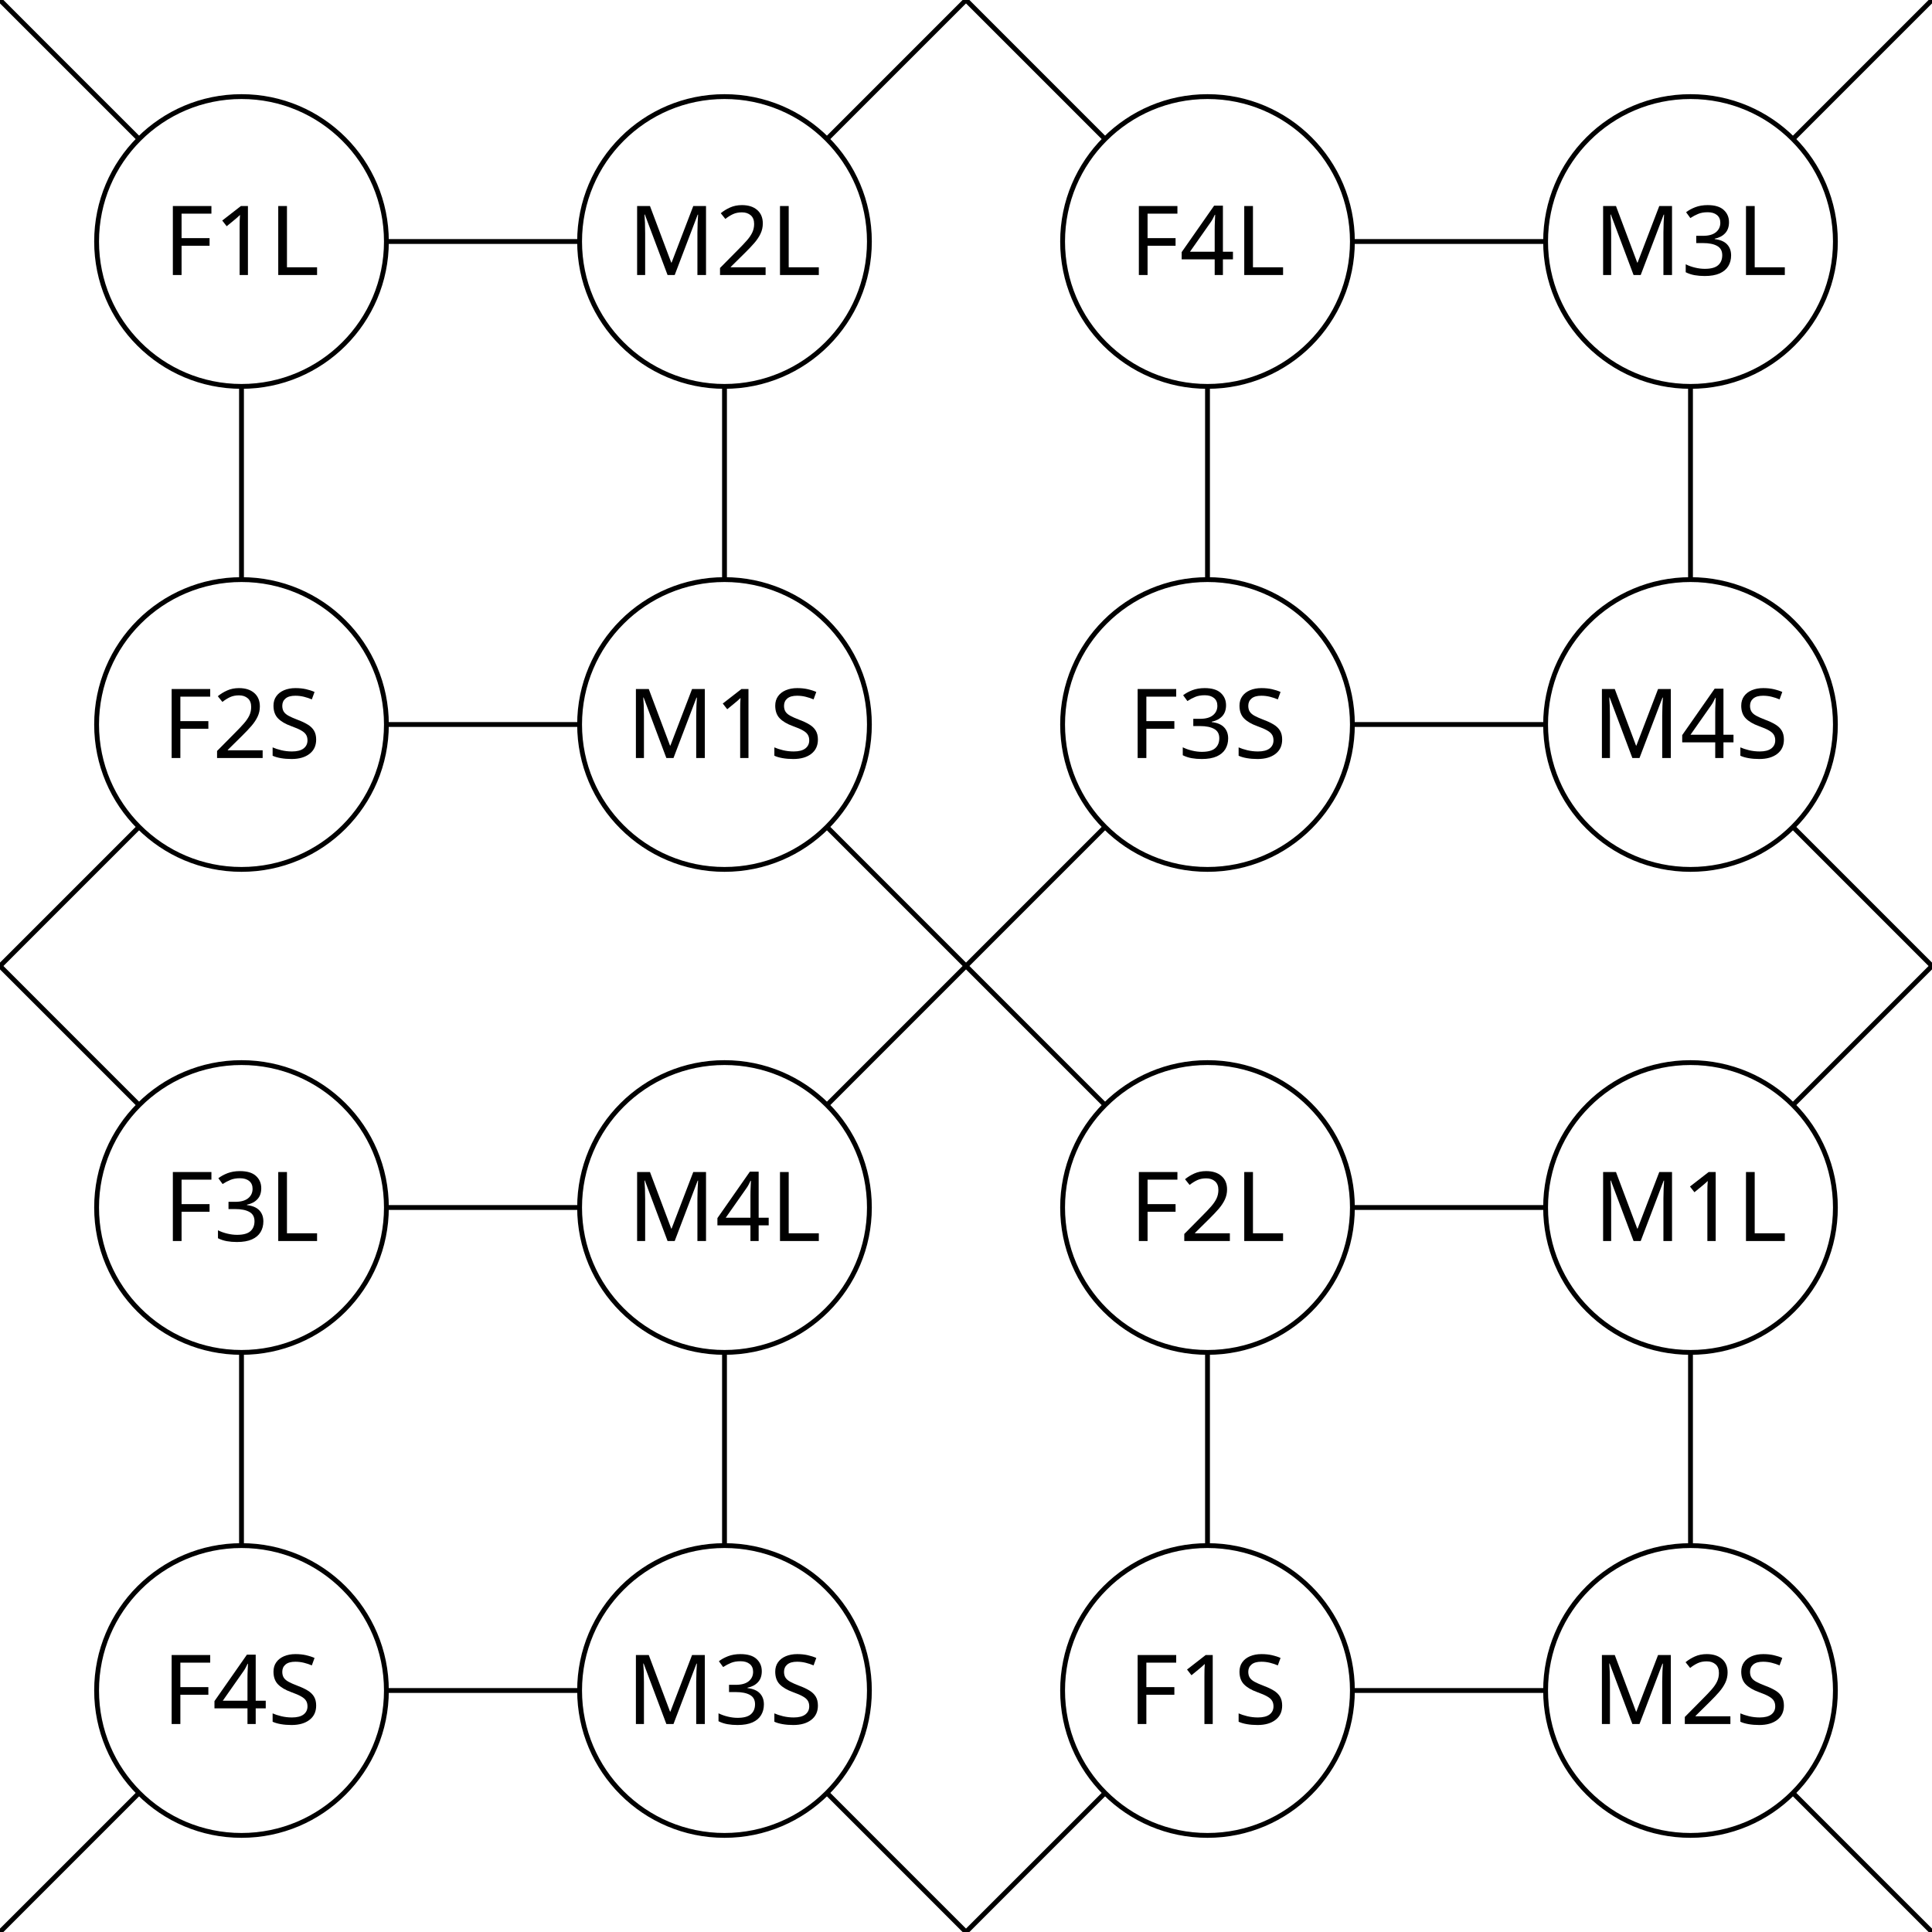
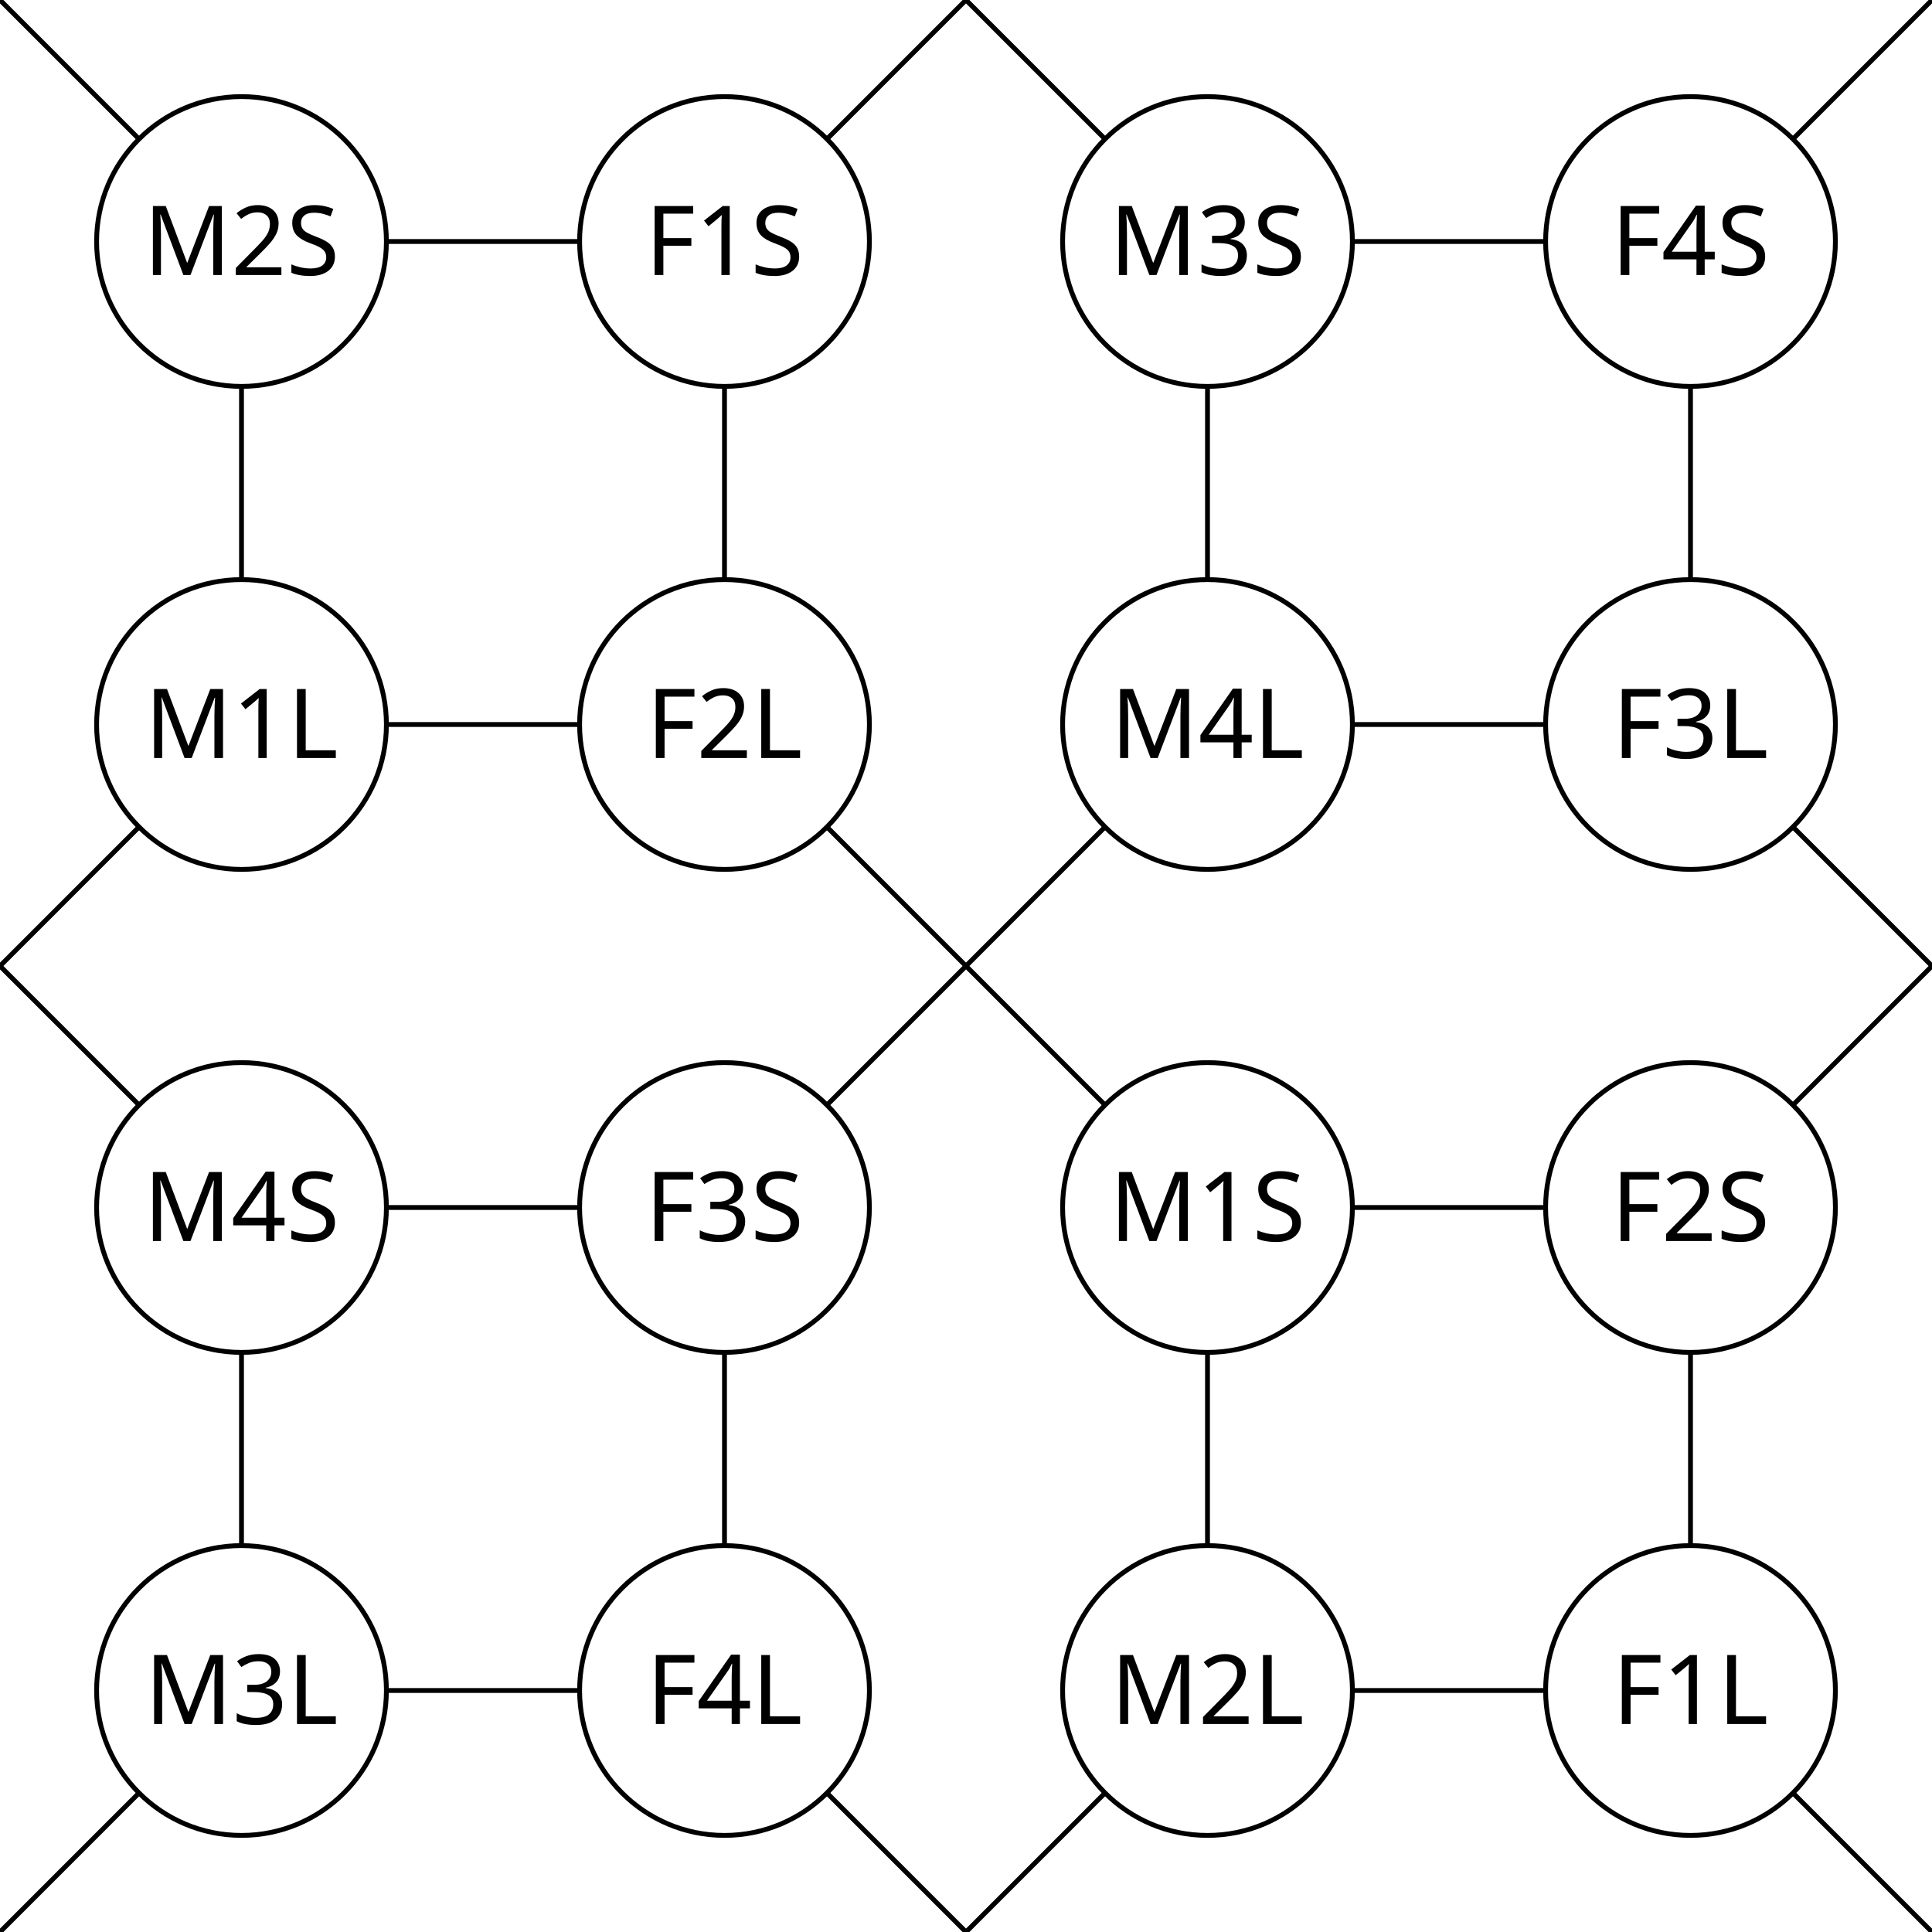
<svg xmlns="http://www.w3.org/2000/svg" version="1.1" viewBox="0 0 800 800" width="800" height="800" style="margin:auto">
  <defs>
    <clipPath id="clip-image">
      <rect width="100%" height="100%" />
    </clipPath>
  </defs>
  <g clip-path="url(#clip-image)">
    <g fill="none" stroke="#000" stroke-width="2">
      <g>
        <g>
          <g>
            <path d="M 300 560 L 300 640" />
            <path d="M 100 560 L 100 640" />
            <path d="M 160 700 L 240 700" />
            <path d="M 160 500 L 240 500" />
          </g>
          <g>
            <path d="M 700 560 L 700 640" />
            <path d="M 500 560 L 500 640" />
            <path d="M 560 700 L 640 700" />
            <path d="M 560 500 L 640 500" />
          </g>
          <g>
            <path d="M 700 160 L 700 240" />
            <path d="M 500 160 L 500 240" />
            <path d="M 560 300 L 640 300" />
            <path d="M 560 100 L 640 100" />
          </g>
          <g>
            <path d="M 300 160 L 300 240" />
            <path d="M 100 160 L 100 240" />
            <path d="M 160 300 L 240 300" />
            <path d="M 160 100 L 240 100" />
          </g>
        </g>
        <g>
          <g>
            <path d="M 0 400 L 58 458" />
            <path d="M 0 400 L 58 342" />
          </g>
          <g>
            <path d="M 800 400 L 742 458" />
            <path d="M 800 400 L 742 342" />
          </g>
          <g>
            <path d="M 400 800 L 458 742" />
            <path d="M 400 800 L 342 742" />
          </g>
          <g>
            <path d="M 400 0 L 458 58" />
            <path d="M 400 0 L 342 58" />
          </g>
          <path d="M 800 0 L 742 58" />
          <path d="M 0 800 L 58 742" />
          <path d="M 800 800 L 742 742" />
          <path d="M 0 0 L 58 58" />
          <path d="M 458 342 L 342 458" />
          <path d="M 458 458 L 342 342" />
        </g>
      </g>
    </g>
    <g>
      <g stroke-width="2" fill="none" stroke="black">
        <circle cx="100" cy="100" r="60" />
        <circle cx="300" cy="100" r="60" />
        <circle cx="500" cy="100" r="60" />
        <circle cx="700" cy="100" r="60" />
        <circle cx="100" cy="300" r="60" />
        <circle cx="300" cy="300" r="60" />
        <circle cx="500" cy="300" r="60" />
        <circle cx="700" cy="300" r="60" />
        <circle cx="100" cy="500" r="60" />
        <circle cx="300" cy="500" r="60" />
        <circle cx="500" cy="500" r="60" />
        <circle cx="700" cy="500" r="60" />
        <circle cx="100" cy="700" r="60" />
        <circle cx="300" cy="700" r="60" />
        <circle cx="500" cy="700" r="60" />
        <circle cx="700" cy="700" r="60" />
      </g>
      <g dominant-baseline="middle" text-anchor="middle" font-family="sans" font-size="40" fill="black">
-         <text x="100" y="100">F1L</text>
-         <text x="300" y="100">M2L</text>
-         <text x="500" y="100">F4L</text>
-         <text x="700" y="100">M3L</text>
-         <text x="100" y="300">F2S</text>
-         <text x="300" y="300">M1S</text>
-         <text x="500" y="300">F3S</text>
-         <text x="700" y="300">M4S</text>
-         <text x="100" y="500">F3L</text>
-         <text x="300" y="500">M4L</text>
-         <text x="500" y="500">F2L</text>
-         <text x="700" y="500">M1L</text>
-         <text x="100" y="700">F4S</text>
-         <text x="300" y="700">M3S</text>
-         <text x="500" y="700">F1S</text>
-         <text x="700" y="700">M2S</text>
+         <text x="100" y="100">M2S</text>
+         <text x="300" y="100">F1S</text>
+         <text x="500" y="100">M3S</text>
+         <text x="700" y="100">F4S</text>
+         <text x="100" y="300">M1L</text>
+         <text x="300" y="300">F2L</text>
+         <text x="500" y="300">M4L</text>
+         <text x="700" y="300">F3L</text>
+         <text x="100" y="500">M4S</text>
+         <text x="300" y="500">F3S</text>
+         <text x="500" y="500">M1S</text>
+         <text x="700" y="500">F2S</text>
+         <text x="100" y="700">M3L</text>
+         <text x="300" y="700">F4L</text>
+         <text x="500" y="700">M2L</text>
+         <text x="700" y="700">F1L</text>
      </g>
    </g>
  </g>
</svg>
